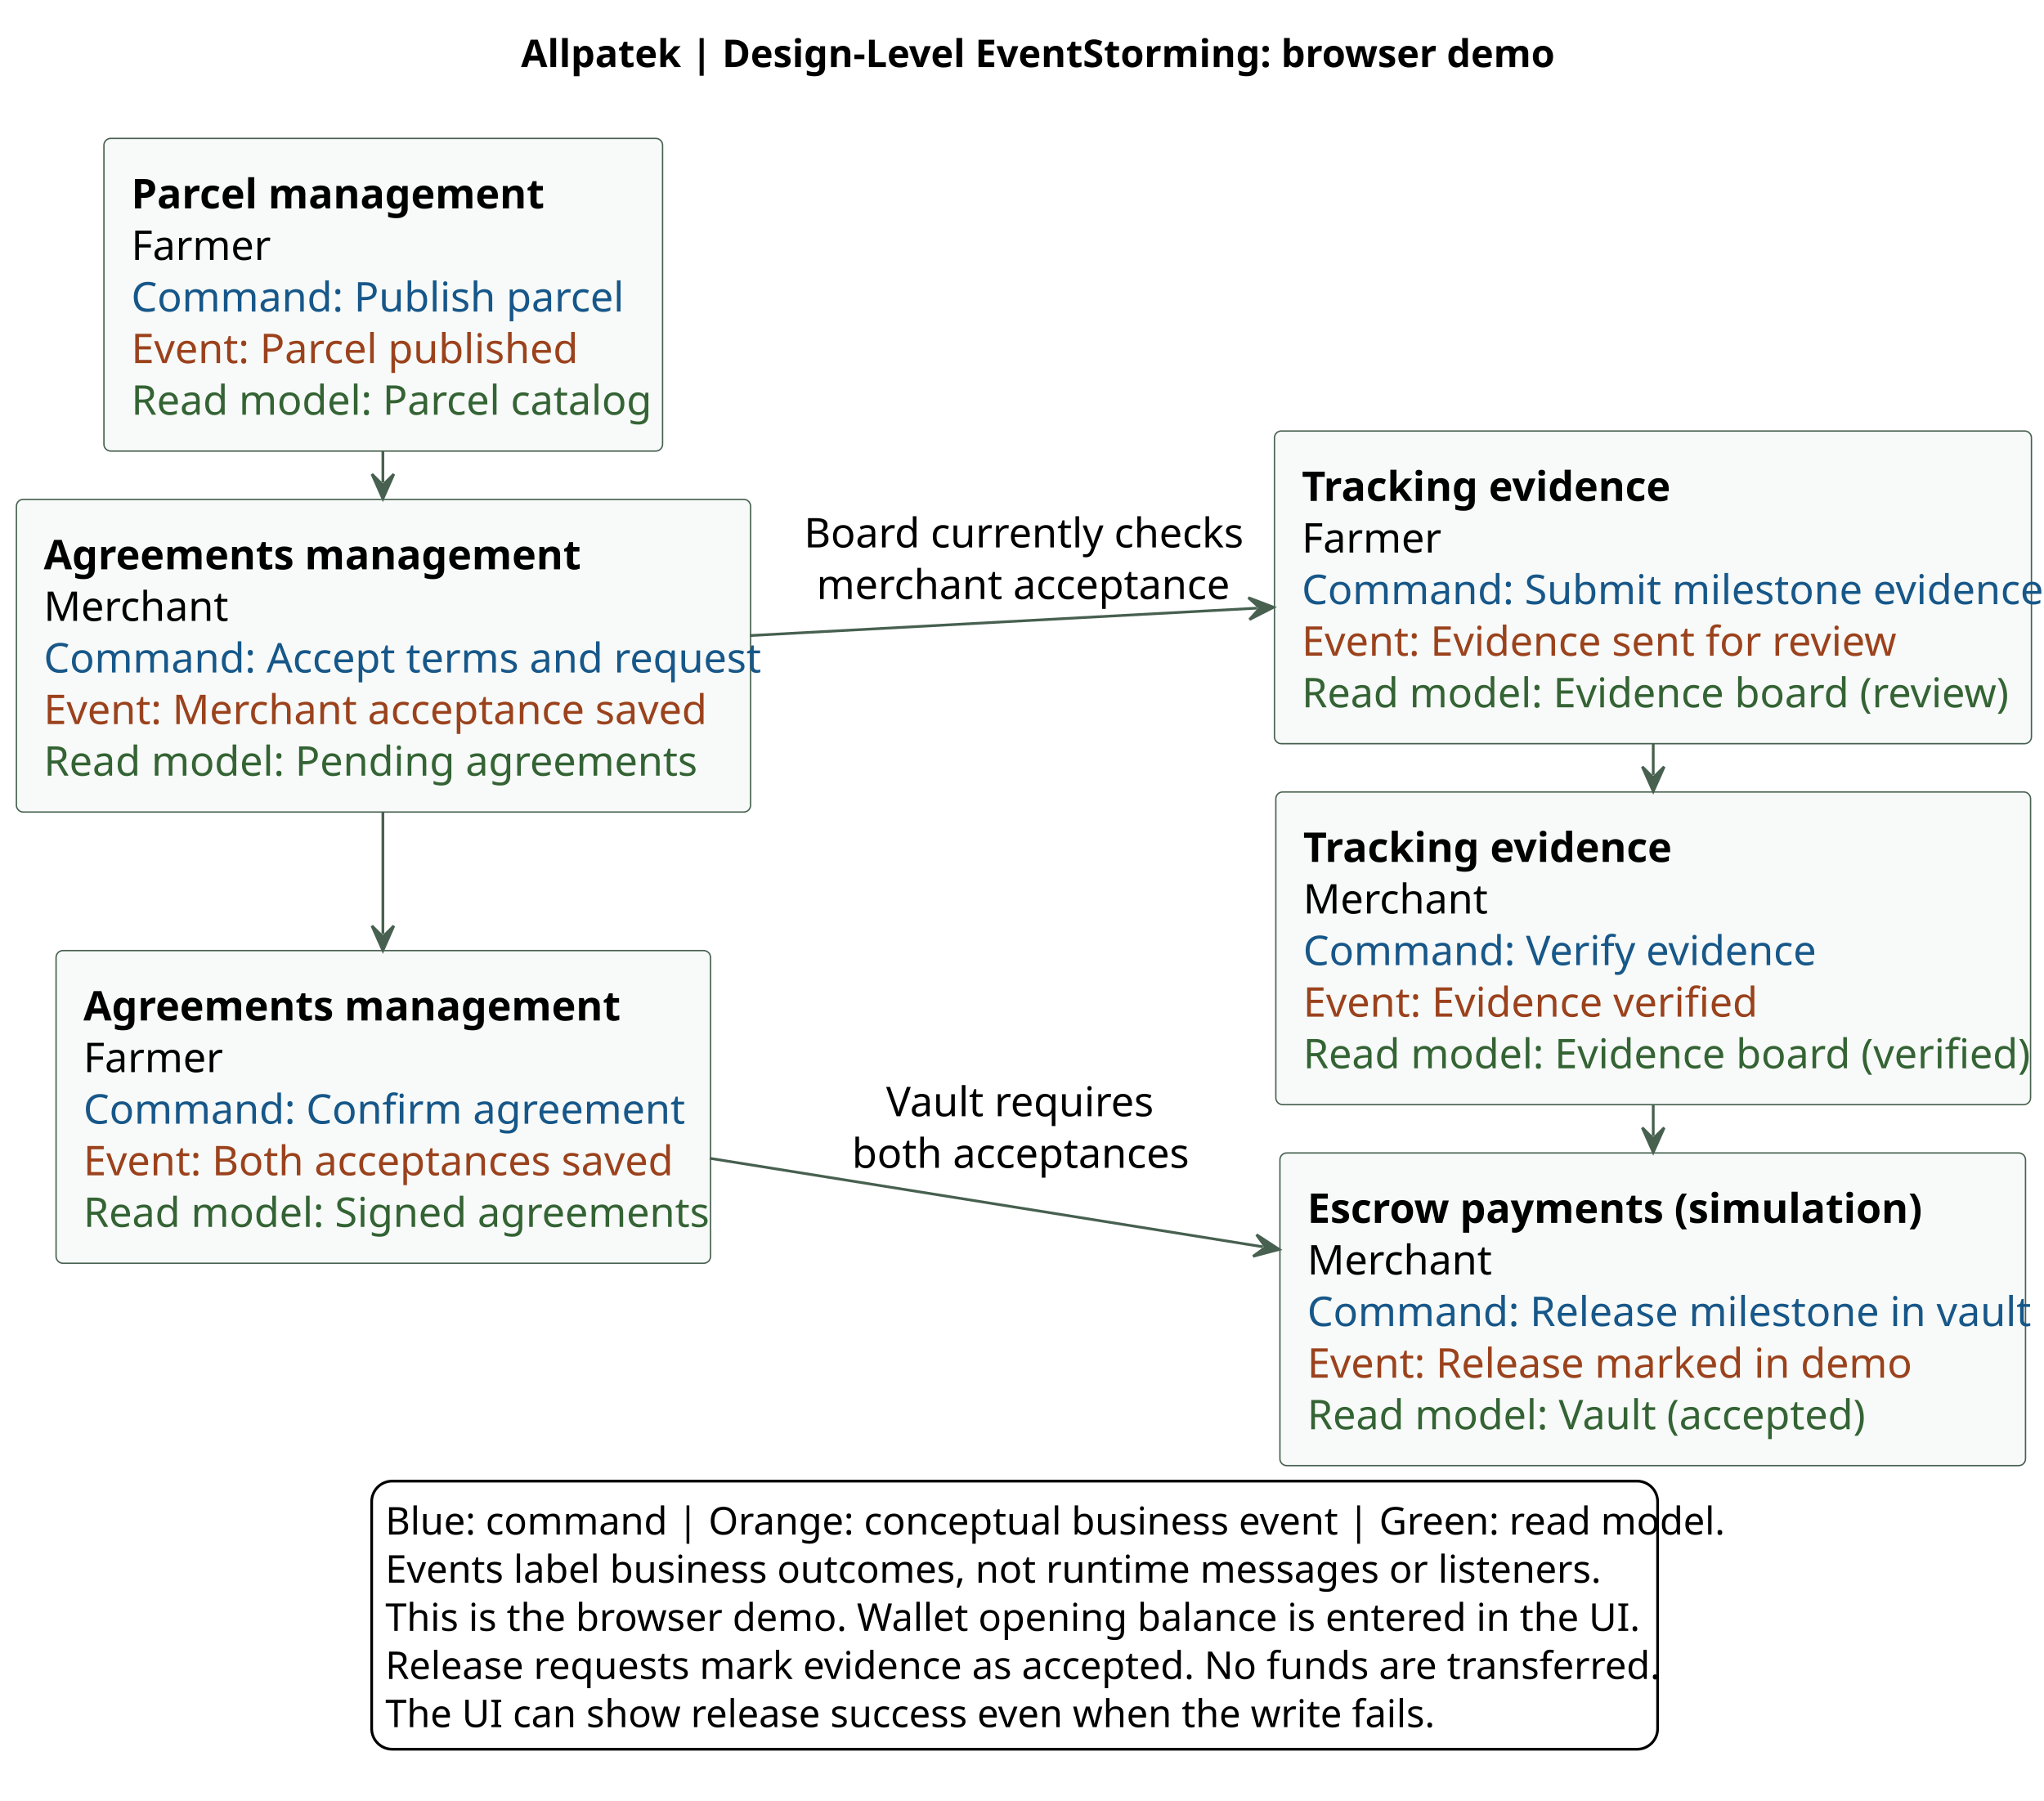
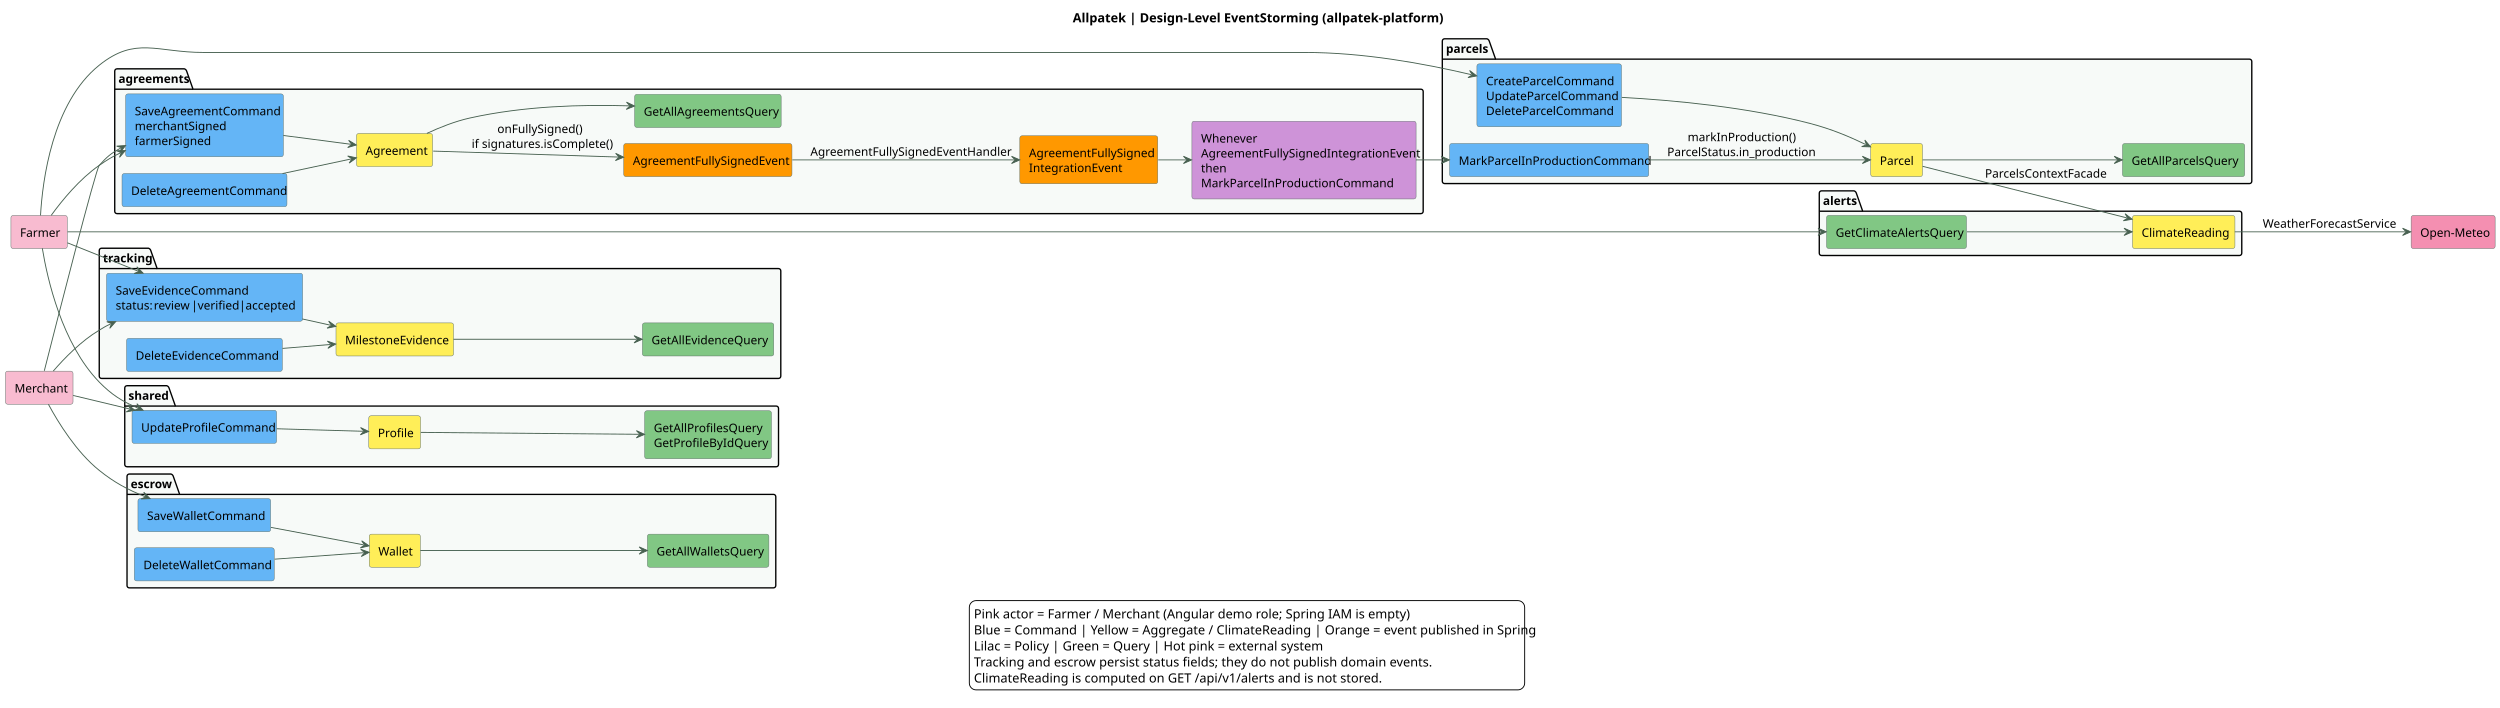
- <svg xmlns="http://www.w3.org/2000/svg" contentStyleType="text/css" data-diagram-type="DESCRIPTION" height="926.719px" preserveAspectRatio="none" style="width:1051px;height:926px;background:#FFFFFF;" version="1.1" viewBox="0 0 1051 926" width="1051.875px" zoomAndPan="magnify">
+ <svg xmlns="http://www.w3.org/2000/svg" contentStyleType="text/css" data-diagram-type="DESCRIPTION" height="1092.656px" preserveAspectRatio="none" style="width:3861px;height:1092px;background:#FFFFFF;" version="1.1" viewBox="0 0 3861 1092" width="3861.562px" zoomAndPan="magnify">
  <defs />
  <g>
-     <g class="title" data-source-line="10">
-       <text fill="#000000" font-family="sans-serif" font-size="19.688" font-weight="bold" lengthAdjust="spacing" textLength="507.645" x="267.896" y="34.5">Allpatek | Design-Level EventStorming: browser demo</text>
-     </g>
-     <g class="entity" data-qualified-name="plot" data-source-line="13" id="ent0002">
-       <rect fill="#F7FAF8" height="160.785" rx="3.516" ry="3.516" style="stroke:#476050;stroke-width:0.703;" width="287.255" x="53.438" y="71.169" />
-       <text fill="#000000" font-family="sans-serif" font-size="21.094" font-weight="bold" lengthAdjust="spacing" textLength="199.309" x="67.5" y="107.129">Parcel management</text>
-       <text fill="#000000" font-family="sans-serif" font-size="21.094" lengthAdjust="spacing" textLength="67.968" x="67.5" y="133.661">Farmer</text>
-       <text fill="#175789" font-family="sans-serif" font-size="21.094" lengthAdjust="spacing" textLength="241.517" x="67.5" y="160.193">Command: Publish parcel</text>
-       <text fill="#9B421D" font-family="sans-serif" font-size="21.094" lengthAdjust="spacing" textLength="221.618" x="67.5" y="186.725">Event: Parcel published</text>
-       <text fill="#346334" font-family="sans-serif" font-size="21.094" lengthAdjust="spacing" textLength="259.13" x="67.5" y="213.257">Read model: Parcel catalog</text>
-     </g>
-     <g class="entity" data-qualified-name="request" data-source-line="15" id="ent0003">
-       <rect fill="#F7FAF8" height="160.785" rx="3.516" ry="3.516" style="stroke:#476050;stroke-width:0.703;" width="377.5" x="8.438" y="256.794" />
-       <text fill="#000000" font-family="sans-serif" font-size="21.094" font-weight="bold" lengthAdjust="spacing" textLength="257.894" x="22.5" y="292.754">Agreements management</text>
-       <text fill="#000000" font-family="sans-serif" font-size="21.094" lengthAdjust="spacing" textLength="87.928" x="22.5" y="319.286">Merchant</text>
-       <text fill="#175789" font-family="sans-serif" font-size="21.094" lengthAdjust="spacing" textLength="349.375" x="22.5" y="345.818">Command: Accept terms and request</text>
-       <text fill="#9B421D" font-family="sans-serif" font-size="21.094" lengthAdjust="spacing" textLength="329.487" x="22.5" y="372.35">Event: Merchant acceptance saved</text>
-       <text fill="#346334" font-family="sans-serif" font-size="21.094" lengthAdjust="spacing" textLength="320.124" x="22.5" y="398.882">Read model: Pending agreements</text>
-     </g>
-     <g class="entity" data-qualified-name="signed" data-source-line="17" id="ent0004">
-       <rect fill="#F7FAF8" height="160.785" rx="3.516" ry="3.516" style="stroke:#476050;stroke-width:0.703;" width="336.518" x="28.828" y="488.826" />
-       <text fill="#000000" font-family="sans-serif" font-size="21.094" font-weight="bold" lengthAdjust="spacing" textLength="257.894" x="42.891" y="524.785">Agreements management</text>
-       <text fill="#000000" font-family="sans-serif" font-size="21.094" lengthAdjust="spacing" textLength="67.968" x="42.891" y="551.317">Farmer</text>
-       <text fill="#175789" font-family="sans-serif" font-size="21.094" lengthAdjust="spacing" textLength="289.565" x="42.891" y="577.849">Command: Confirm agreement</text>
-       <text fill="#9B421D" font-family="sans-serif" font-size="21.094" lengthAdjust="spacing" textLength="295.498" x="42.891" y="604.381">Event: Both acceptances saved</text>
-       <text fill="#346334" font-family="sans-serif" font-size="21.094" lengthAdjust="spacing" textLength="308.393" x="42.891" y="630.913">Read model: Signed agreements</text>
-     </g>
-     <g class="entity" data-qualified-name="submitted" data-source-line="19" id="ent0005">
-       <rect fill="#F7FAF8" height="160.785" rx="3.516" ry="3.516" style="stroke:#476050;stroke-width:0.703;" width="389.232" x="655.312" y="221.638" />
-       <text fill="#000000" font-family="sans-serif" font-size="21.094" font-weight="bold" lengthAdjust="spacing" textLength="184.066" x="669.375" y="257.598">Tracking evidence</text>
-       <text fill="#000000" font-family="sans-serif" font-size="21.094" lengthAdjust="spacing" textLength="67.968" x="669.375" y="284.13">Farmer</text>
-       <text fill="#175789" font-family="sans-serif" font-size="21.094" lengthAdjust="spacing" textLength="361.107" x="669.375" y="310.662">Command: Submit milestone evidence</text>
-       <text fill="#9B421D" font-family="sans-serif" font-size="21.094" lengthAdjust="spacing" textLength="295.457" x="669.375" y="337.194">Event: Evidence sent for review</text>
-       <text fill="#346334" font-family="sans-serif" font-size="21.094" lengthAdjust="spacing" textLength="352.908" x="669.375" y="363.726">Read model: Evidence board (review)</text>
-     </g>
-     <g class="entity" data-qualified-name="verified" data-source-line="21" id="ent0006">
-       <rect fill="#F7FAF8" height="160.785" rx="3.516" ry="3.516" style="stroke:#476050;stroke-width:0.703;" width="388.078" x="656.016" y="407.263" />
-       <text fill="#000000" font-family="sans-serif" font-size="21.094" font-weight="bold" lengthAdjust="spacing" textLength="184.066" x="670.078" y="443.223">Tracking evidence</text>
-       <text fill="#000000" font-family="sans-serif" font-size="21.094" lengthAdjust="spacing" textLength="87.928" x="670.078" y="469.755">Merchant</text>
-       <text fill="#175789" font-family="sans-serif" font-size="21.094" lengthAdjust="spacing" textLength="253.238" x="670.078" y="496.287">Command: Verify evidence</text>
-       <text fill="#9B421D" font-family="sans-serif" font-size="21.094" lengthAdjust="spacing" textLength="226.294" x="670.078" y="522.819">Event: Evidence verified</text>
-       <text fill="#346334" font-family="sans-serif" font-size="21.094" lengthAdjust="spacing" textLength="359.953" x="670.078" y="549.351">Read model: Evidence board (verified)</text>
-     </g>
-     <g class="entity" data-qualified-name="released" data-source-line="23" id="ent0007">
-       <rect fill="#F7FAF8" height="160.785" rx="3.516" ry="3.516" style="stroke:#476050;stroke-width:0.703;" width="383.371" x="658.125" y="592.888" />
-       <text fill="#000000" font-family="sans-serif" font-size="21.094" font-weight="bold" lengthAdjust="spacing" textLength="304.757" x="672.188" y="628.848">Escrow payments (simulation)</text>
-       <text fill="#000000" font-family="sans-serif" font-size="21.094" lengthAdjust="spacing" textLength="87.928" x="672.188" y="655.38">Merchant</text>
-       <text fill="#175789" font-family="sans-serif" font-size="21.094" lengthAdjust="spacing" textLength="355.246" x="672.188" y="681.912">Command: Release milestone in vault</text>
-       <text fill="#9B421D" font-family="sans-serif" font-size="21.094" lengthAdjust="spacing" textLength="300.153" x="672.188" y="708.444">Event: Release marked in demo</text>
-       <text fill="#346334" font-family="sans-serif" font-size="21.094" lengthAdjust="spacing" textLength="279.06" x="672.188" y="734.976">Read model: Vault (accepted)</text>
-     </g>
-     <g class="link" data-entity-1="ent0002" data-entity-2="ent0003" data-link-type="dependency" id="lnk8">
-       <polygon fill="#476050" points="196.875,256.465,202.5,243.809,196.875,249.434,191.25,243.809,196.875,256.465" style="stroke:#476050;stroke-width:1.406;" />
-       <path d="M196.875,231.823 C196.875,240.037 196.875,239.813 196.875,248.027" fill="none" style="stroke:#476050;stroke-width:1.406;" />
-     </g>
-     <g class="link" data-entity-1="ent0003" data-entity-2="ent0004" data-link-type="dependency" id="lnk9">
-       <polygon fill="#476050" points="196.875,488.768,202.5,476.112,196.875,481.737,191.25,476.112,196.875,488.768" style="stroke:#476050;stroke-width:1.406;" />
-       <path d="M196.875,417.604 C196.875,441.325 196.875,456.609 196.875,480.33" fill="none" style="stroke:#476050;stroke-width:1.406;" />
-     </g>
-     <g class="link" data-entity-1="ent0003" data-entity-2="ent0005" data-link-type="dependency" id="lnk10">
-       <polygon fill="#476050" points="654.835,312.272,641.894,307.338,647.814,312.652,642.501,318.572,654.835,312.272" style="stroke:#476050;stroke-width:1.406;" />
-       <path d="M385.529,326.829 C469.964,322.265 561.206,317.333 646.41,312.728" fill="none" style="stroke:#476050;stroke-width:1.406;" />
-       <text fill="#000000" font-family="sans-serif" font-size="21.094" lengthAdjust="spacing" textLength="214.542" x="413.438" y="281.504">Board currently checks</text>
-       <text fill="#000000" font-family="sans-serif" font-size="21.094" lengthAdjust="spacing" textLength="201.678" x="419.87" y="308.036">merchant acceptance</text>
-     </g>
-     <g class="link" data-entity-1="ent0005" data-entity-2="ent0006" data-link-type="dependency" id="lnk11">
-       <polygon fill="#476050" points="850.078,406.934,855.703,394.277,850.078,399.902,844.453,394.277,850.078,406.934" style="stroke:#476050;stroke-width:1.406;" />
-       <path d="M850.078,382.292 C850.078,390.506 850.078,390.282 850.078,398.496" fill="none" style="stroke:#476050;stroke-width:1.406;" />
-     </g>
-     <g class="link" data-entity-1="ent0006" data-entity-2="ent0007" data-link-type="dependency" id="lnk12">
-       <polygon fill="#476050" points="850.078,592.559,855.703,579.902,850.078,585.527,844.453,579.902,850.078,592.559" style="stroke:#476050;stroke-width:1.406;" />
-       <path d="M850.078,567.917 C850.078,576.131 850.078,575.907 850.078,584.121" fill="none" style="stroke:#476050;stroke-width:1.406;" />
-     </g>
-     <g class="link" data-entity-1="ent0004" data-entity-2="ent0007" data-link-type="dependency" id="lnk13">
-       <polygon fill="#476050" points="657.708,642.49,646.099,634.936,650.765,641.379,644.322,646.045,657.708,642.49" style="stroke:#476050;stroke-width:1.406;" />
-       <path d="M364.928,595.645 C454.316,609.948 556.533,626.302 649.376,641.157" fill="none" style="stroke:#476050;stroke-width:1.406;" />
-       <text fill="#000000" font-family="sans-serif" font-size="21.094" lengthAdjust="spacing" textLength="130.147" x="455.649" y="574.004">Vault requires</text>
-       <text fill="#000000" font-family="sans-serif" font-size="21.094" lengthAdjust="spacing" textLength="165.351" x="438.047" y="600.536">both acceptances</text>
-     </g>
-     <g class="legend" data-source-line="32">
-       <rect fill="none" height="137.878" rx="10.547" ry="10.547" style="stroke:#000000;stroke-width:1.406;" width="661.212" x="191.113" y="761.638" />
-       <text fill="#000000" font-family="sans-serif" font-size="19.688" lengthAdjust="spacing" textLength="647.15" x="198.144" y="789.107">Blue: command | Orange: conceptual business event | Green: read model.</text>
-       <text fill="#000000" font-family="sans-serif" font-size="19.688" lengthAdjust="spacing" textLength="593.096" x="198.144" y="813.87">Events label business outcomes, not runtime messages or listeners.</text>
-       <text fill="#000000" font-family="sans-serif" font-size="19.688" lengthAdjust="spacing" textLength="611.726" x="198.144" y="838.633">This is the browser demo. Wallet opening balance is entered in the UI.</text>
-       <text fill="#000000" font-family="sans-serif" font-size="19.688" lengthAdjust="spacing" textLength="628.145" x="198.144" y="863.396">Release requests mark evidence as accepted. No funds are transferred.</text>
-       <text fill="#000000" font-family="sans-serif" font-size="19.688" lengthAdjust="spacing" textLength="520.873" x="198.144" y="888.159">The UI can show release success even when the write fails.</text>
+     <g class="title" data-source-line="11">
+       <text fill="#000000" font-family="sans-serif" font-size="19.688" font-weight="bold" lengthAdjust="spacing" textLength="538.263" x="1656.728" y="34.5">Allpatek | Design-Level EventStorming (allpatek-platform)</text>
+     </g>
+     <g class="cluster" data-qualified-name="parcels" data-source-line="17" id="ent0004">
+       <path d="M2231.016,59.919 L2296.451,59.919 A5.273,5.273 0 0 1 2299.966,63.435 L2309.81,91.351 L3474.141,91.351 A3.516,3.516 0 0 1 3477.656,94.867 L3477.656,279.998 A3.516,3.516 0 0 1 3474.141,283.513 L2231.016,283.513 A3.516,3.516 0 0 1 2227.5,279.998 L2227.5,63.435 A3.516,3.516 0 0 1 2231.016,59.919" fill="#F7FAF8" style="stroke:#000000;stroke-width:2.109;" />
+       <line style="stroke:#000000;stroke-width:2.109;" x1="2227.5" x2="2309.81" y1="91.351" y2="91.351" />
+       <text fill="#000000" font-family="sans-serif" font-size="18.281" font-weight="bold" lengthAdjust="spacing" textLength="64.029" x="2233.125" y="81.709">parcels</text>
+     </g>
+     <g class="cluster" data-qualified-name="agreements" data-source-line="24" id="ent0009">
+       <path d="M180.703,106.326 L284.736,106.326 A5.273,5.273 0 0 1 288.252,109.841 L298.096,137.758 L2194.453,137.758 A3.516,3.516 0 0 1 2197.969,141.273 L2197.969,326.404 A3.516,3.516 0 0 1 2194.453,329.919 L180.703,329.919 A3.516,3.516 0 0 1 177.188,326.404 L177.188,109.841 A3.516,3.516 0 0 1 180.703,106.326" fill="#F7FAF8" style="stroke:#000000;stroke-width:2.109;" />
+       <line style="stroke:#000000;stroke-width:2.109;" x1="177.188" x2="298.096" y1="137.758" y2="137.758" />
+       <text fill="#000000" font-family="sans-serif" font-size="18.281" font-weight="bold" lengthAdjust="spacing" textLength="102.627" x="182.812" y="128.116">agreements</text>
+     </g>
+     <g class="cluster" data-qualified-name="tracking" data-source-line="34" id="ent0017">
+       <path d="M156.797,383.357 L229.32,383.357 A5.273,5.273 0 0 1 232.835,386.873 L242.679,414.789 L1202.344,414.789 A3.516,3.516 0 0 1 1205.859,418.304 L1205.859,580.935 A3.516,3.516 0 0 1 1202.344,584.451 L156.797,584.451 A3.516,3.516 0 0 1 153.281,580.935 L153.281,386.873 A3.516,3.516 0 0 1 156.797,383.357" fill="#F7FAF8" style="stroke:#000000;stroke-width:2.109;" />
+       <line style="stroke:#000000;stroke-width:2.109;" x1="153.281" x2="242.679" y1="414.789" y2="414.789" />
+       <text fill="#000000" font-family="sans-serif" font-size="18.281" font-weight="bold" lengthAdjust="spacing" textLength="71.117" x="158.906" y="405.147">tracking</text>
+     </g>
+     <g class="cluster" data-qualified-name="escrow" data-source-line="41" id="ent0022">
+       <path d="M199.688,732.107 L264.096,732.107 A5.273,5.273 0 0 1 267.612,735.623 L277.456,763.539 L1194.609,763.539 A3.516,3.516 0 0 1 1198.125,767.054 L1198.125,904.373 A3.516,3.516 0 0 1 1194.609,907.888 L199.688,907.888 A3.516,3.516 0 0 1 196.172,904.373 L196.172,735.623 A3.516,3.516 0 0 1 199.688,732.107" fill="#F7FAF8" style="stroke:#000000;stroke-width:2.109;" />
+       <line style="stroke:#000000;stroke-width:2.109;" x1="196.172" x2="277.456" y1="763.539" y2="763.539" />
+       <text fill="#000000" font-family="sans-serif" font-size="18.281" font-weight="bold" lengthAdjust="spacing" textLength="63.002" x="201.797" y="753.897">escrow</text>
+     </g>
+     <g class="cluster" data-qualified-name="alerts" data-source-line="48" id="ent0027">
+       <path d="M2813.203,294.763 L2863.392,294.763 A5.273,5.273 0 0 1 2866.908,298.279 L2876.751,326.195 L3458.672,326.195 A3.516,3.516 0 0 1 3462.188,329.711 L3462.188,391.091 A3.516,3.516 0 0 1 3458.672,394.607 L2813.203,394.607 A3.516,3.516 0 0 1 2809.688,391.091 L2809.688,298.279 A3.516,3.516 0 0 1 2813.203,294.763" fill="#F7FAF8" style="stroke:#000000;stroke-width:2.109;" />
+       <line style="stroke:#000000;stroke-width:2.109;" x1="2809.688" x2="2876.751" y1="326.195" y2="326.195" />
+       <text fill="#000000" font-family="sans-serif" font-size="18.281" font-weight="bold" lengthAdjust="spacing" textLength="48.783" x="2815.312" y="316.553">alerts</text>
+     </g>
+     <g class="cluster" data-qualified-name="shared" data-source-line="53" id="ent0030">
+       <path d="M196.172,595.701 L257.528,595.701 A5.273,5.273 0 0 1 261.043,599.216 L270.887,627.133 L1198.828,627.133 A3.516,3.516 0 0 1 1202.344,630.648 L1202.344,717.341 A3.516,3.516 0 0 1 1198.828,720.857 L196.172,720.857 A3.516,3.516 0 0 1 192.656,717.341 L192.656,599.216 A3.516,3.516 0 0 1 196.172,595.701" fill="#F7FAF8" style="stroke:#000000;stroke-width:2.109;" />
+       <line style="stroke:#000000;stroke-width:2.109;" x1="192.656" x2="270.887" y1="627.133" y2="627.133" />
+       <text fill="#000000" font-family="sans-serif" font-size="18.281" font-weight="bold" lengthAdjust="spacing" textLength="59.95" x="198.281" y="617.491">shared</text>
+     </g>
+     <g class="entity" data-qualified-name="farmer" data-source-line="14" id="ent0002">
+       <rect fill="#F8BBD0" height="51.119" rx="3.516" ry="3.516" style="stroke:#5D6D67;stroke-width:0.703;" width="87.03" x="16.875" y="332.732" />
+       <text fill="#000000" font-family="sans-serif" font-size="18.281" lengthAdjust="spacing" textLength="58.905" x="30.938" y="365.772">Farmer</text>
+     </g>
+     <g class="entity" data-qualified-name="merchant" data-source-line="15" id="ent0003">
+       <rect fill="#F8BBD0" height="51.119" rx="3.516" ry="3.516" style="stroke:#5D6D67;stroke-width:0.703;" width="104.33" x="8.438" y="573.201" />
+       <text fill="#000000" font-family="sans-serif" font-size="18.281" lengthAdjust="spacing" textLength="76.205" x="22.5" y="606.241">Merchant</text>
+     </g>
+     <g class="entity" data-qualified-name="meteo" data-source-line="59" id="ent0034">
+       <rect fill="#F48FB1" height="51.119" rx="3.516" ry="3.516" style="stroke:#5D6D67;stroke-width:0.703;" width="129.743" x="3723.75" y="332.732" />
+       <text fill="#000000" font-family="sans-serif" font-size="18.281" lengthAdjust="spacing" textLength="101.618" x="3737.812" y="365.772">Open-Meteo</text>
+     </g>
+     <g class="entity" data-qualified-name="parcels.parcelCmd" data-source-line="18" id="ent0005">
+       <rect fill="#64B5F6" height="97.108" rx="3.516" ry="3.516" style="stroke:#5D6D67;stroke-width:0.703;" width="223.22" x="2280.938" y="98.591" />
+       <text fill="#000000" font-family="sans-serif" font-size="18.281" lengthAdjust="spacing" textLength="191.016" x="2295" y="131.631">CreateParcelCommand</text>
+       <text fill="#000000" font-family="sans-serif" font-size="18.281" lengthAdjust="spacing" textLength="195.095" x="2295" y="154.626">UpdateParcelCommand</text>
+       <text fill="#000000" font-family="sans-serif" font-size="18.281" lengthAdjust="spacing" textLength="188.99" x="2295" y="177.62">DeleteParcelCommand</text>
+     </g>
+     <g class="entity" data-qualified-name="parcels.parcelAgg" data-source-line="19" id="ent0006">
+       <rect fill="#FFEE58" height="51.119" rx="3.516" ry="3.516" style="stroke:#5D6D67;stroke-width:0.703;" width="79.943" x="2889.141" y="221.638" />
+       <text fill="#000000" font-family="sans-serif" font-size="18.281" lengthAdjust="spacing" textLength="51.818" x="2903.203" y="254.678">Parcel</text>
+     </g>
+     <g class="entity" data-qualified-name="parcels.parcelQ" data-source-line="20" id="ent0007">
+       <rect fill="#81C784" height="51.119" rx="3.516" ry="3.516" style="stroke:#5D6D67;stroke-width:0.703;" width="188.648" x="3277.969" y="221.638" />
+       <text fill="#000000" font-family="sans-serif" font-size="18.281" lengthAdjust="spacing" textLength="160.523" x="3292.031" y="254.678">GetAllParcelsQuery</text>
+     </g>
+     <g class="entity" data-qualified-name="parcels.markCmd" data-source-line="21" id="ent0008">
+       <rect fill="#64B5F6" height="51.119" rx="3.516" ry="3.516" style="stroke:#5D6D67;stroke-width:0.703;" width="307.539" x="2238.75" y="221.638" />
+       <text fill="#000000" font-family="sans-serif" font-size="18.281" lengthAdjust="spacing" textLength="279.414" x="2252.812" y="254.678">MarkParcelInProductionCommand</text>
+     </g>
+     <g class="entity" data-qualified-name="agreements.agrCmd" data-source-line="25" id="ent0010">
+       <rect fill="#64B5F6" height="97.108" rx="3.516" ry="3.516" style="stroke:#5D6D67;stroke-width:0.703;" width="243.546" x="194.062" y="144.998" />
+       <text fill="#000000" font-family="sans-serif" font-size="18.281" lengthAdjust="spacing" textLength="215.421" x="208.125" y="178.038">SaveAgreementCommand</text>
+       <text fill="#000000" font-family="sans-serif" font-size="18.281" lengthAdjust="spacing" textLength="133.128" x="208.125" y="201.032">merchantSigned</text>
+       <text fill="#000000" font-family="sans-serif" font-size="18.281" lengthAdjust="spacing" textLength="109.741" x="208.125" y="224.026">farmerSigned</text>
+     </g>
+     <g class="entity" data-qualified-name="agreements.agrDel" data-source-line="26" id="ent0011">
+       <rect fill="#64B5F6" height="51.119" rx="3.516" ry="3.516" style="stroke:#5D6D67;stroke-width:0.703;" width="254.721" x="188.438" y="268.044" />
+       <text fill="#000000" font-family="sans-serif" font-size="18.281" lengthAdjust="spacing" textLength="226.596" x="202.5" y="301.084">DeleteAgreementCommand</text>
+     </g>
+     <g class="entity" data-qualified-name="agreements.agrAgg" data-source-line="27" id="ent0012">
+       <rect fill="#FFEE58" height="51.119" rx="3.516" ry="3.516" style="stroke:#5D6D67;stroke-width:0.703;" width="117.55" x="550.547" y="206.169" />
+       <text fill="#000000" font-family="sans-serif" font-size="18.281" lengthAdjust="spacing" textLength="89.425" x="564.609" y="239.209">Agreement</text>
+     </g>
+     <g class="entity" data-qualified-name="agreements.agrEvt" data-source-line="28" id="ent0013">
+       <rect fill="#FF9800" height="51.119" rx="3.516" ry="3.516" style="stroke:#5D6D67;stroke-width:0.703;" width="259.818" x="963.281" y="221.638" />
+       <text fill="#000000" font-family="sans-serif" font-size="18.281" lengthAdjust="spacing" textLength="231.693" x="977.344" y="254.678">AgreementFullySignedEvent</text>
+     </g>
+     <g class="entity" data-qualified-name="agreements.agrInt" data-source-line="29" id="ent0014">
+       <rect fill="#FF9800" height="74.114" rx="3.516" ry="3.516" style="stroke:#5D6D67;stroke-width:0.703;" width="213.071" x="1575" y="209.685" />
+       <text fill="#000000" font-family="sans-serif" font-size="18.281" lengthAdjust="spacing" textLength="184.946" x="1589.062" y="242.725">AgreementFullySigned</text>
+       <text fill="#000000" font-family="sans-serif" font-size="18.281" lengthAdjust="spacing" textLength="133.137" x="1589.062" y="265.719">IntegrationEvent</text>
+     </g>
+     <g class="entity" data-qualified-name="agreements.policy" data-source-line="30" id="ent0015">
+       <rect fill="#CE93D8" height="120.103" rx="3.516" ry="3.516" style="stroke:#5D6D67;stroke-width:0.703;" width="346.208" x="1840.781" y="187.185" />
+       <text fill="#000000" font-family="sans-serif" font-size="18.281" lengthAdjust="spacing" textLength="83.319" x="1854.844" y="220.225">Whenever</text>
+       <text fill="#000000" font-family="sans-serif" font-size="18.281" lengthAdjust="spacing" textLength="318.083" x="1854.844" y="243.22">AgreementFullySignedIntegrationEvent</text>
+       <text fill="#000000" font-family="sans-serif" font-size="18.281" lengthAdjust="spacing" textLength="35.581" x="1854.844" y="266.214">then</text>
+       <text fill="#000000" font-family="sans-serif" font-size="18.281" lengthAdjust="spacing" textLength="279.414" x="1854.844" y="289.208">MarkParcelInProductionCommand</text>
+     </g>
+     <g class="entity" data-qualified-name="agreements.agrQ" data-source-line="31" id="ent0016">
+       <rect fill="#81C784" height="51.119" rx="3.516" ry="3.516" style="stroke:#5D6D67;stroke-width:0.703;" width="226.255" x="980.156" y="145.701" />
+       <text fill="#000000" font-family="sans-serif" font-size="18.281" lengthAdjust="spacing" textLength="198.13" x="994.219" y="178.741">GetAllAgreementsQuery</text>
+     </g>
+     <g class="entity" data-qualified-name="tracking.evCmd" data-source-line="35" id="ent0018">
+       <rect fill="#64B5F6" height="74.114" rx="3.516" ry="3.516" style="stroke:#5D6D67;stroke-width:0.703;" width="302.826" x="164.531" y="422.029" />
+       <text fill="#000000" font-family="sans-serif" font-size="18.281" lengthAdjust="spacing" textLength="201.201" x="178.594" y="455.069">SaveEvidenceCommand</text>
+       <text fill="#000000" font-family="sans-serif" font-size="18.281" lengthAdjust="spacing" textLength="53.853" x="178.594" y="478.063">status:</text>
+       <text fill="#000000" font-family="sans-serif" font-size="18.281" lengthAdjust="spacing" textLength="5.079" x="232.447" y="478.063"> </text>
+       <text fill="#000000" font-family="sans-serif" font-size="18.281" lengthAdjust="spacing" textLength="52.826" x="237.526" y="478.063">review</text>
+       <text fill="#000000" font-family="sans-serif" font-size="18.281" lengthAdjust="spacing" textLength="5.079" x="290.352" y="478.063"> </text>
+       <text fill="#000000" font-family="sans-serif" font-size="18.281" lengthAdjust="spacing" textLength="4.749" x="295.431" y="478.063">|</text>
+       <text fill="#000000" font-family="sans-serif" font-size="18.281" lengthAdjust="spacing" textLength="5.079" x="300.18" y="478.063"> </text>
+       <text fill="#000000" font-family="sans-serif" font-size="18.281" lengthAdjust="spacing" textLength="58.932" x="305.259" y="478.063">verified</text>
+       <text fill="#000000" font-family="sans-serif" font-size="18.281" lengthAdjust="spacing" textLength="5.079" x="364.191" y="478.063"> </text>
+       <text fill="#000000" font-family="sans-serif" font-size="18.281" lengthAdjust="spacing" textLength="4.749" x="369.27" y="478.063">|</text>
+       <text fill="#000000" font-family="sans-serif" font-size="18.281" lengthAdjust="spacing" textLength="5.079" x="374.019" y="478.063"> </text>
+       <text fill="#000000" font-family="sans-serif" font-size="18.281" lengthAdjust="spacing" textLength="74.196" x="379.098" y="478.063">accepted</text>
+     </g>
+     <g class="entity" data-qualified-name="tracking.evDel" data-source-line="36" id="ent0019">
+       <rect fill="#64B5F6" height="51.119" rx="3.516" ry="3.516" style="stroke:#5D6D67;stroke-width:0.703;" width="240.502" x="195.469" y="522.576" />
+       <text fill="#000000" font-family="sans-serif" font-size="18.281" lengthAdjust="spacing" textLength="212.377" x="209.531" y="555.616">DeleteEvidenceCommand</text>
+     </g>
+     <g class="entity" data-qualified-name="tracking.evAgg" data-source-line="37" id="ent0020">
+       <rect fill="#FFEE58" height="51.119" rx="3.516" ry="3.516" style="stroke:#5D6D67;stroke-width:0.703;" width="181.57" x="518.906" y="498.669" />
+       <text fill="#000000" font-family="sans-serif" font-size="18.281" lengthAdjust="spacing" textLength="153.445" x="532.969" y="531.709">MilestoneEvidence</text>
+     </g>
+     <g class="entity" data-qualified-name="tracking.evQ" data-source-line="38" id="ent0021">
+       <rect fill="#81C784" height="51.119" rx="3.516" ry="3.516" style="stroke:#5D6D67;stroke-width:0.703;" width="202.895" x="992.109" y="498.669" />
+       <text fill="#000000" font-family="sans-serif" font-size="18.281" lengthAdjust="spacing" textLength="174.77" x="1006.172" y="531.709">GetAllEvidenceQuery</text>
+     </g>
+     <g class="entity" data-qualified-name="escrow.wCmd" data-source-line="42" id="ent0023">
+       <rect fill="#64B5F6" height="51.119" rx="3.516" ry="3.516" style="stroke:#5D6D67;stroke-width:0.703;" width="204.912" x="213.047" y="770.076" />
+       <text fill="#000000" font-family="sans-serif" font-size="18.281" lengthAdjust="spacing" textLength="176.787" x="227.109" y="803.116">SaveWalletCommand</text>
+     </g>
+     <g class="entity" data-qualified-name="escrow.wDel" data-source-line="43" id="ent0024">
+       <rect fill="#64B5F6" height="51.119" rx="3.516" ry="3.516" style="stroke:#5D6D67;stroke-width:0.703;" width="216.088" x="207.422" y="846.013" />
+       <text fill="#000000" font-family="sans-serif" font-size="18.281" lengthAdjust="spacing" textLength="187.963" x="221.484" y="879.053">DeleteWalletCommand</text>
+     </g>
+     <g class="entity" data-qualified-name="escrow.wAgg" data-source-line="44" id="ent0025">
+       <rect fill="#FFEE58" height="51.119" rx="3.516" ry="3.516" style="stroke:#5D6D67;stroke-width:0.703;" width="78.916" x="570.234" y="824.919" />
+       <text fill="#000000" font-family="sans-serif" font-size="18.281" lengthAdjust="spacing" textLength="50.791" x="584.297" y="857.959">Wallet</text>
+     </g>
+     <g class="entity" data-qualified-name="escrow.wQ" data-source-line="45" id="ent0026">
+       <rect fill="#81C784" height="51.119" rx="3.516" ry="3.516" style="stroke:#5D6D67;stroke-width:0.703;" width="187.622" x="999.844" y="824.919" />
+       <text fill="#000000" font-family="sans-serif" font-size="18.281" lengthAdjust="spacing" textLength="159.497" x="1013.906" y="857.959">GetAllWalletsQuery</text>
+     </g>
+     <g class="entity" data-qualified-name="alerts.alQ" data-source-line="49" id="ent0028">
+       <rect fill="#81C784" height="51.119" rx="3.516" ry="3.516" style="stroke:#5D6D67;stroke-width:0.703;" width="216.07" x="2820.938" y="332.732" />
+       <text fill="#000000" font-family="sans-serif" font-size="18.281" lengthAdjust="spacing" textLength="187.945" x="2835" y="365.772">GetClimateAlertsQuery</text>
+     </g>
+     <g class="entity" data-qualified-name="alerts.climate" data-source-line="50" id="ent0029">
+       <rect fill="#FFEE58" height="51.119" rx="3.516" ry="3.516" style="stroke:#5D6D67;stroke-width:0.703;" width="158.191" x="3293.438" y="332.732" />
+       <text fill="#000000" font-family="sans-serif" font-size="18.281" lengthAdjust="spacing" textLength="130.066" x="3307.5" y="365.772">ClimateReading</text>
+     </g>
+     <g class="entity" data-qualified-name="shared.pCmd" data-source-line="54" id="ent0031">
+       <rect fill="#64B5F6" height="51.119" rx="3.516" ry="3.516" style="stroke:#5D6D67;stroke-width:0.703;" width="223.22" x="203.906" y="633.669" />
+       <text fill="#000000" font-family="sans-serif" font-size="18.281" lengthAdjust="spacing" textLength="195.095" x="217.969" y="666.709">UpdateProfileCommand</text>
+     </g>
+     <g class="entity" data-qualified-name="shared.pAgg" data-source-line="55" id="ent0032">
+       <rect fill="#FFEE58" height="51.119" rx="3.516" ry="3.516" style="stroke:#5D6D67;stroke-width:0.703;" width="79.943" x="569.531" y="642.107" />
+       <text fill="#000000" font-family="sans-serif" font-size="18.281" lengthAdjust="spacing" textLength="51.818" x="583.594" y="675.147">Profile</text>
+     </g>
+     <g class="entity" data-qualified-name="shared.pQ" data-source-line="56" id="ent0033">
+       <rect fill="#81C784" height="74.114" rx="3.516" ry="3.516" style="stroke:#5D6D67;stroke-width:0.703;" width="195.772" x="995.625" y="634.373" />
+       <text fill="#000000" font-family="sans-serif" font-size="18.281" lengthAdjust="spacing" textLength="160.523" x="1009.688" y="667.413">GetAllProfilesQuery</text>
+       <text fill="#000000" font-family="sans-serif" font-size="18.281" lengthAdjust="spacing" textLength="167.647" x="1009.688" y="690.407">GetProfileByIdQuery</text>
+     </g>
+     <g class="link" data-entity-1="ent0002" data-entity-2="ent0005" data-link-type="dependency" id="lnk35">
+       <polygon fill="#476050" points="2280.707,117.251,2269.674,108.877,2273.862,115.641,2267.099,119.829,2280.707,117.251" style="stroke:#476050;stroke-width:1.406;" />
+       <path d="M62.588,332.645 C65.557,280.017 80.396,159.11 153.281,100.701 C209.54,55.615 242.201,81.013 314.297,81.013 C314.297,81.013 314.297,81.013 2015.156,81.013 C2105.501,81.013 2198.021,97.803 2272.493,115.319" fill="none" style="stroke:#476050;stroke-width:1.406;" />
+     </g>
+     <g class="link" data-entity-1="ent0005" data-entity-2="ent0006" data-link-type="dependency" id="lnk36">
+       <polygon fill="#476050" points="2888.97,226.828,2880.018,216.26,2882.638,223.771,2875.127,226.391,2888.97,226.828" style="stroke:#476050;stroke-width:1.406;" />
+       <path d="M2504.77,150.388 C2586.3,154.901 2699.292,165.564 2795.625,190.701 C2828.204,199.202 2855.584,210.711 2881.372,223.16" fill="none" style="stroke:#476050;stroke-width:1.406;" />
+     </g>
+     <g class="link" data-entity-1="ent0006" data-entity-2="ent0007" data-link-type="dependency" id="lnk37">
+       <polygon fill="#476050" points="3277.839,246.951,3265.183,241.326,3270.808,246.951,3265.183,252.576,3277.839,246.951" style="stroke:#476050;stroke-width:1.406;" />
+       <path d="M2969.3,246.951 C3037.793,246.951 3173.757,246.951 3269.402,246.951" fill="none" style="stroke:#476050;stroke-width:1.406;" />
+     </g>
+     <g class="link" data-entity-1="ent0002" data-entity-2="ent0010" data-link-type="dependency" id="lnk38">
+       <polygon fill="#476050" points="193.651,232.484,179.805,232.81,187.295,235.49,184.614,242.98,193.651,232.484" style="stroke:#476050;stroke-width:1.406;" />
+       <path d="M79.126,332.541 C95.768,309.623 122.86,276.428 153.281,255.388 C165.719,246.786 171.888,242.776 186.024,236.092" fill="none" style="stroke:#476050;stroke-width:1.406;" />
+     </g>
+     <g class="link" data-entity-1="ent0003" data-entity-2="ent0010" data-link-type="dependency" id="lnk39">
+       <polygon fill="#476050" points="193.955,224.749,180.136,225.673,187.734,228.027,185.381,235.626,193.955,224.749" style="stroke:#476050;stroke-width:1.406;" />
+       <path d="M68.422,572.686 C88.44,493.881 147.808,261.478 153.281,255.388 C164.592,242.804 171.288,236.694 186.49,228.683" fill="none" style="stroke:#476050;stroke-width:1.406;" />
+     </g>
+     <g class="link" data-entity-1="ent0010" data-entity-2="ent0012" data-link-type="dependency" id="lnk40">
+       <polygon fill="#476050" points="550.237,223.921,538.415,216.707,543.265,223.012,536.96,227.862,550.237,223.921" style="stroke:#476050;stroke-width:1.406;" />
+       <path d="M437.61,209.231 C476.556,214.31 509.602,218.621 541.871,222.83" fill="none" style="stroke:#476050;stroke-width:1.406;" />
+     </g>
+     <g class="link" data-entity-1="ent0011" data-entity-2="ent0012" data-link-type="dependency" id="lnk41">
+       <polygon fill="#476050" points="550.482,243.751,536.933,240.881,543.604,245.213,539.272,251.885,550.482,243.751" style="stroke:#476050;stroke-width:1.406;" />
+       <path d="M436.348,268.012 C475.758,259.635 509.576,252.446 542.229,245.506" fill="none" style="stroke:#476050;stroke-width:1.406;" />
+     </g>
+     <g class="link" data-entity-1="ent0012" data-entity-2="ent0013" data-link-type="dependency" id="lnk42">
+       <polygon fill="#476050" points="963.234,242.811,950.765,236.782,956.206,242.584,950.403,248.026,963.234,242.811" style="stroke:#476050;stroke-width:1.406;" />
+       <path d="M669.028,233.348 C741.48,235.678 859.105,239.461 954.801,242.539" fill="none" style="stroke:#476050;stroke-width:1.406;" />
+       <text fill="#000000" font-family="sans-serif" font-size="18.281" lengthAdjust="spacing" textLength="128.031" x="768.053" y="205.459">onFullySigned()</text>
+       <text fill="#000000" font-family="sans-serif" font-size="18.281" lengthAdjust="spacing" textLength="207.262" x="728.438" y="228.454">if signatures.isComplete()</text>
+     </g>
+     <g class="link" data-entity-1="ent0013" data-entity-2="ent0014" data-link-type="dependency" id="lnk43">
+       <polygon fill="#476050" points="1574.865,246.951,1562.209,241.326,1567.834,246.951,1562.209,252.576,1574.865,246.951" style="stroke:#476050;stroke-width:1.406;" />
+       <path d="M1223.663,246.951 C1329.085,246.951 1467.893,246.951 1566.428,246.951" fill="none" style="stroke:#476050;stroke-width:1.406;" />
+       <text fill="#000000" font-family="sans-serif" font-size="18.281" lengthAdjust="spacing" textLength="295.714" x="1251.562" y="240.616">AgreementFullySignedEventHandler</text>
+     </g>
+     <g class="link" data-entity-1="ent0014" data-entity-2="ent0015" data-link-type="dependency" id="lnk44">
+       <polygon fill="#476050" points="1840.336,246.951,1827.68,241.326,1833.305,246.951,1827.68,252.576,1840.336,246.951" style="stroke:#476050;stroke-width:1.406;" />
+       <path d="M1788.756,246.951 C1805.299,246.951 1814.323,246.951 1831.898,246.951" fill="none" style="stroke:#476050;stroke-width:1.406;" />
+     </g>
+     <g class="link" data-entity-1="ent0015" data-entity-2="ent0008" data-link-type="dependency" id="lnk45">
+       <polygon fill="#476050" points="2238.441,246.951,2225.785,241.326,2231.41,246.951,2225.785,252.576,2238.441,246.951" style="stroke:#476050;stroke-width:1.406;" />
+       <path d="M2186.73,246.951 C2203.976,246.951 2212.971,246.951 2230.004,246.951" fill="none" style="stroke:#476050;stroke-width:1.406;" />
+     </g>
+     <g class="link" data-entity-1="ent0008" data-entity-2="ent0006" data-link-type="dependency" id="lnk46">
+       <polygon fill="#476050" points="2888.839,246.951,2876.183,241.326,2881.808,246.951,2876.183,252.576,2888.839,246.951" style="stroke:#476050;stroke-width:1.406;" />
+       <path d="M2547.07,246.951 C2664.42,246.951 2809.517,246.951 2880.401,246.951" fill="none" style="stroke:#476050;stroke-width:1.406;" />
+       <text fill="#000000" font-family="sans-serif" font-size="18.281" lengthAdjust="spacing" textLength="155.444" x="2606.367" y="218.116">markInProduction()</text>
+       <text fill="#000000" font-family="sans-serif" font-size="18.281" lengthAdjust="spacing" textLength="218.491" x="2574.844" y="241.11">ParcelStatus.in_production</text>
+     </g>
+     <g class="link" data-entity-1="ent0012" data-entity-2="ent0016" data-link-type="dependency" id="lnk47">
+       <polygon fill="#476050" points="980.005,163.717,967.52,157.721,972.977,163.51,967.188,168.967,980.005,163.717" style="stroke:#476050;stroke-width:1.406;" />
+       <path d="M659.307,205.967 C679.27,196.699 703.004,187.278 725.625,182.263 C809.487,163.671 898.34,161.311 971.571,163.468" fill="none" style="stroke:#476050;stroke-width:1.406;" />
+     </g>
+     <g class="link" data-entity-1="ent0002" data-entity-2="ent0018" data-link-type="dependency" id="lnk48">
+       <polygon fill="#476050" points="221.045,421.89,211.393,411.957,214.519,419.272,207.205,422.399,221.045,421.89" style="stroke:#476050;stroke-width:1.406;" />
+       <path d="M104.125,374.991 C135.984,387.771 173.075,402.648 213.214,418.749" fill="none" style="stroke:#476050;stroke-width:1.406;" />
+     </g>
+     <g class="link" data-entity-1="ent0003" data-entity-2="ent0018" data-link-type="dependency" id="lnk49">
+       <polygon fill="#476050" points="178.704,496.723,164.855,496.845,172.304,499.635,169.514,507.084,178.704,496.723" style="stroke:#476050;stroke-width:1.406;" />
+       <path d="M82.297,573.048 C99.374,553.288 125.371,526.544 153.281,509.919 C161.338,505.121 162.216,504.226 171.024,500.217" fill="none" style="stroke:#476050;stroke-width:1.406;" />
+     </g>
+     <g class="link" data-entity-1="ent0018" data-entity-2="ent0020" data-link-type="dependency" id="lnk50">
+       <polygon fill="#476050" points="518.697,504.092,507.562,495.855,511.833,502.566,505.121,506.837,518.697,504.092" style="stroke:#476050;stroke-width:1.406;" />
+       <path d="M466.92,492.586 C484.612,496.517 493.983,498.6 510.46,502.261" fill="none" style="stroke:#476050;stroke-width:1.406;" />
+     </g>
+     <g class="link" data-entity-1="ent0019" data-entity-2="ent0020" data-link-type="dependency" id="lnk51">
+       <polygon fill="#476050" points="518.566,531.343,505.492,526.773,511.558,531.919,506.413,537.986,518.566,531.343" style="stroke:#476050;stroke-width:1.406;" />
+       <path d="M436.348,538.096 C463.825,535.839 484.187,534.167 510.157,532.034" fill="none" style="stroke:#476050;stroke-width:1.406;" />
+     </g>
+     <g class="link" data-entity-1="ent0020" data-entity-2="ent0021" data-link-type="dependency" id="lnk52">
+       <polygon fill="#476050" points="991.886,523.982,979.23,518.357,984.855,523.982,979.23,529.607,991.886,523.982" style="stroke:#476050;stroke-width:1.406;" />
+       <path d="M700.349,523.982 C783.066,523.982 897.468,523.982 983.449,523.982" fill="none" style="stroke:#476050;stroke-width:1.406;" />
+     </g>
+     <g class="link" data-entity-1="ent0003" data-entity-2="ent0023" data-link-type="dependency" id="lnk53">
+       <polygon fill="#476050" points="231.709,770.058,222.051,760.131,225.182,767.444,217.869,770.575,231.709,770.058" style="stroke:#476050;stroke-width:1.406;" />
+       <path d="M74.73,624.308 C90.018,652.7 117.968,698.074 153.281,726.482 C176.262,744.969 197.112,756.202 223.876,766.922" fill="none" style="stroke:#476050;stroke-width:1.406;" />
+     </g>
+     <g class="link" data-entity-1="ent0023" data-entity-2="ent0025" data-link-type="dependency" id="lnk54">
+       <polygon fill="#476050" points="569.974,843.029,558.578,835.158,563.064,841.728,556.495,846.214,569.974,843.029" style="stroke:#476050;stroke-width:1.406;" />
+       <path d="M418.511,814.493 C470.853,824.354 523.316,834.239 561.683,841.467" fill="none" style="stroke:#476050;stroke-width:1.406;" />
+     </g>
+     <g class="link" data-entity-1="ent0024" data-entity-2="ent0025" data-link-type="dependency" id="lnk55">
+       <polygon fill="#476050" points="570.144,852.99,557.114,848.294,563.131,853.498,557.927,859.515,570.144,852.99" style="stroke:#476050;stroke-width:1.406;" />
+       <path d="M424.262,863.561 C475.327,859.861 524.766,856.278 561.728,853.6" fill="none" style="stroke:#476050;stroke-width:1.406;" />
+     </g>
+     <g class="link" data-entity-1="ent0025" data-entity-2="ent0026" data-link-type="dependency" id="lnk56">
+       <polygon fill="#476050" points="999.781,850.232,987.125,844.607,992.75,850.232,987.125,855.857,999.781,850.232" style="stroke:#476050;stroke-width:1.406;" />
+       <path d="M649.156,850.232 C724.361,850.232 885.233,850.232 991.343,850.232" fill="none" style="stroke:#476050;stroke-width:1.406;" />
+     </g>
+     <g class="link" data-entity-1="ent0002" data-entity-2="ent0028" data-link-type="dependency" id="lnk57">
+       <polygon fill="#476050" points="2820.483,358.044,2807.827,352.419,2813.452,358.044,2807.827,363.669,2820.483,358.044" style="stroke:#476050;stroke-width:1.406;" />
+       <path d="M104.304,358.044 C154.462,358.044 240.455,358.044 314.297,358.044 C314.297,358.044 314.297,358.044 2394.141,358.044 C2541.92,358.044 2704.279,358.044 2812.046,358.044" fill="none" style="stroke:#476050;stroke-width:1.406;" />
+     </g>
+     <g class="link" data-entity-1="ent0028" data-entity-2="ent0029" data-link-type="dependency" id="lnk58">
+       <polygon fill="#476050" points="3293.003,358.044,3280.346,352.419,3285.971,358.044,3280.346,363.669,3293.003,358.044" style="stroke:#476050;stroke-width:1.406;" />
+       <path d="M3037.736,358.044 C3116.622,358.044 3213.636,358.044 3284.565,358.044" fill="none" style="stroke:#476050;stroke-width:1.406;" />
+     </g>
+     <g class="link" data-entity-1="ent0006" data-entity-2="ent0029" data-link-type="dependency" id="lnk59">
+       <polygon fill="#476050" points="3292.919,338.58,3282.007,330.05,3286.098,336.872,3279.276,340.963,3292.919,338.58" style="stroke:#476050;stroke-width:1.406;" />
+       <path d="M2969.368,256.885 C2995.711,263.629 3031.356,272.735 3062.812,280.701 C3141.103,300.526 3222.458,320.941 3284.734,336.531" fill="none" style="stroke:#476050;stroke-width:1.406;" />
+       <text fill="#000000" font-family="sans-serif" font-size="18.281" lengthAdjust="spacing" textLength="184.937" x="3065.625" y="274.366">ParcelsContextFacade</text>
+     </g>
+     <g class="link" data-entity-1="ent0029" data-entity-2="ent0034" data-link-type="dependency" id="lnk60">
+       <polygon fill="#476050" points="3723.168,358.044,3710.512,352.419,3716.137,358.044,3710.512,363.669,3723.168,358.044" style="stroke:#476050;stroke-width:1.406;" />
+       <path d="M3451.358,358.044 C3529.952,358.044 3641.517,358.044 3714.731,358.044" fill="none" style="stroke:#476050;stroke-width:1.406;" />
+       <text fill="#000000" font-family="sans-serif" font-size="18.281" lengthAdjust="spacing" textLength="201.165" x="3494.531" y="351.709">WeatherForecastService</text>
+     </g>
+     <g class="link" data-entity-1="ent0002" data-entity-2="ent0031" data-link-type="dependency" id="lnk61">
+       <polygon fill="#476050" points="220.947,633.527,211.459,623.437,214.465,630.802,207.1,633.808,220.947,633.527" style="stroke:#476050;stroke-width:1.406;" />
+       <path d="M65.357,383.484 C73.023,430.267 95.512,530.601 153.281,590.076 C171.819,609.16 188.716,619.979 213.169,630.257" fill="none" style="stroke:#476050;stroke-width:1.406;" />
+     </g>
+     <g class="link" data-entity-1="ent0003" data-entity-2="ent0031" data-link-type="dependency" id="lnk62">
+       <polygon fill="#476050" points="208.556,633.651,197.558,625.232,201.718,632.013,194.937,636.173,208.556,633.651" style="stroke:#476050;stroke-width:1.406;" />
+       <path d="M112.956,610.75 C140.472,617.341 167.272,623.761 200.35,631.686" fill="none" style="stroke:#476050;stroke-width:1.406;" />
+     </g>
+     <g class="link" data-entity-1="ent0031" data-entity-2="ent0032" data-link-type="dependency" id="lnk63">
+       <polygon fill="#476050" points="569.323,666.293,556.836,660.303,562.295,666.089,556.51,671.548,569.323,666.293" style="stroke:#476050;stroke-width:1.406;" />
+       <path d="M427.575,662.184 C477.434,663.629 524.7,664.999 560.89,666.048" fill="none" style="stroke:#476050;stroke-width:1.406;" />
+     </g>
+     <g class="link" data-entity-1="ent0032" data-entity-2="ent0033" data-link-type="dependency" id="lnk64">
+       <polygon fill="#476050" points="995.441,670.792,982.835,665.056,988.41,670.73,982.736,676.305,995.441,670.792" style="stroke:#476050;stroke-width:1.406;" />
+       <path d="M649.965,667.761 C724.543,668.415 881.055,669.788 987.004,670.718" fill="none" style="stroke:#476050;stroke-width:1.406;" />
+     </g>
+     <g class="legend" data-source-line="97">
+       <rect fill="none" height="137.878" rx="10.547" ry="10.547" style="stroke:#000000;stroke-width:1.406;" width="857.664" x="1497.027" y="927.576" />
+       <text fill="#000000" font-family="sans-serif" font-size="19.688" lengthAdjust="spacing" textLength="638.431" x="1504.059" y="955.044">Pink actor = Farmer / Merchant (Angular demo role; Spring IAM is empty)</text>
+       <text fill="#000000" font-family="sans-serif" font-size="19.688" lengthAdjust="spacing" textLength="843.602" x="1504.059" y="979.807">Blue = Command  |  Yellow = Aggregate / ClimateReading  |  Orange = event published in Spring</text>
+       <text fill="#000000" font-family="sans-serif" font-size="19.688" lengthAdjust="spacing" textLength="532.716" x="1504.059" y="1004.571">Lilac = Policy  |  Green = Query  |  Hot pink = external system</text>
+       <text fill="#000000" font-family="sans-serif" font-size="19.688" lengthAdjust="spacing" textLength="669.721" x="1504.059" y="1029.334">Tracking and escrow persist status fields; they do not publish domain events.</text>
+       <text fill="#000000" font-family="sans-serif" font-size="19.688" lengthAdjust="spacing" textLength="598.585" x="1504.059" y="1054.097">ClimateReading is computed on GET /api/v1/alerts and is not stored.</text>
    </g>
  </g>
</svg>
